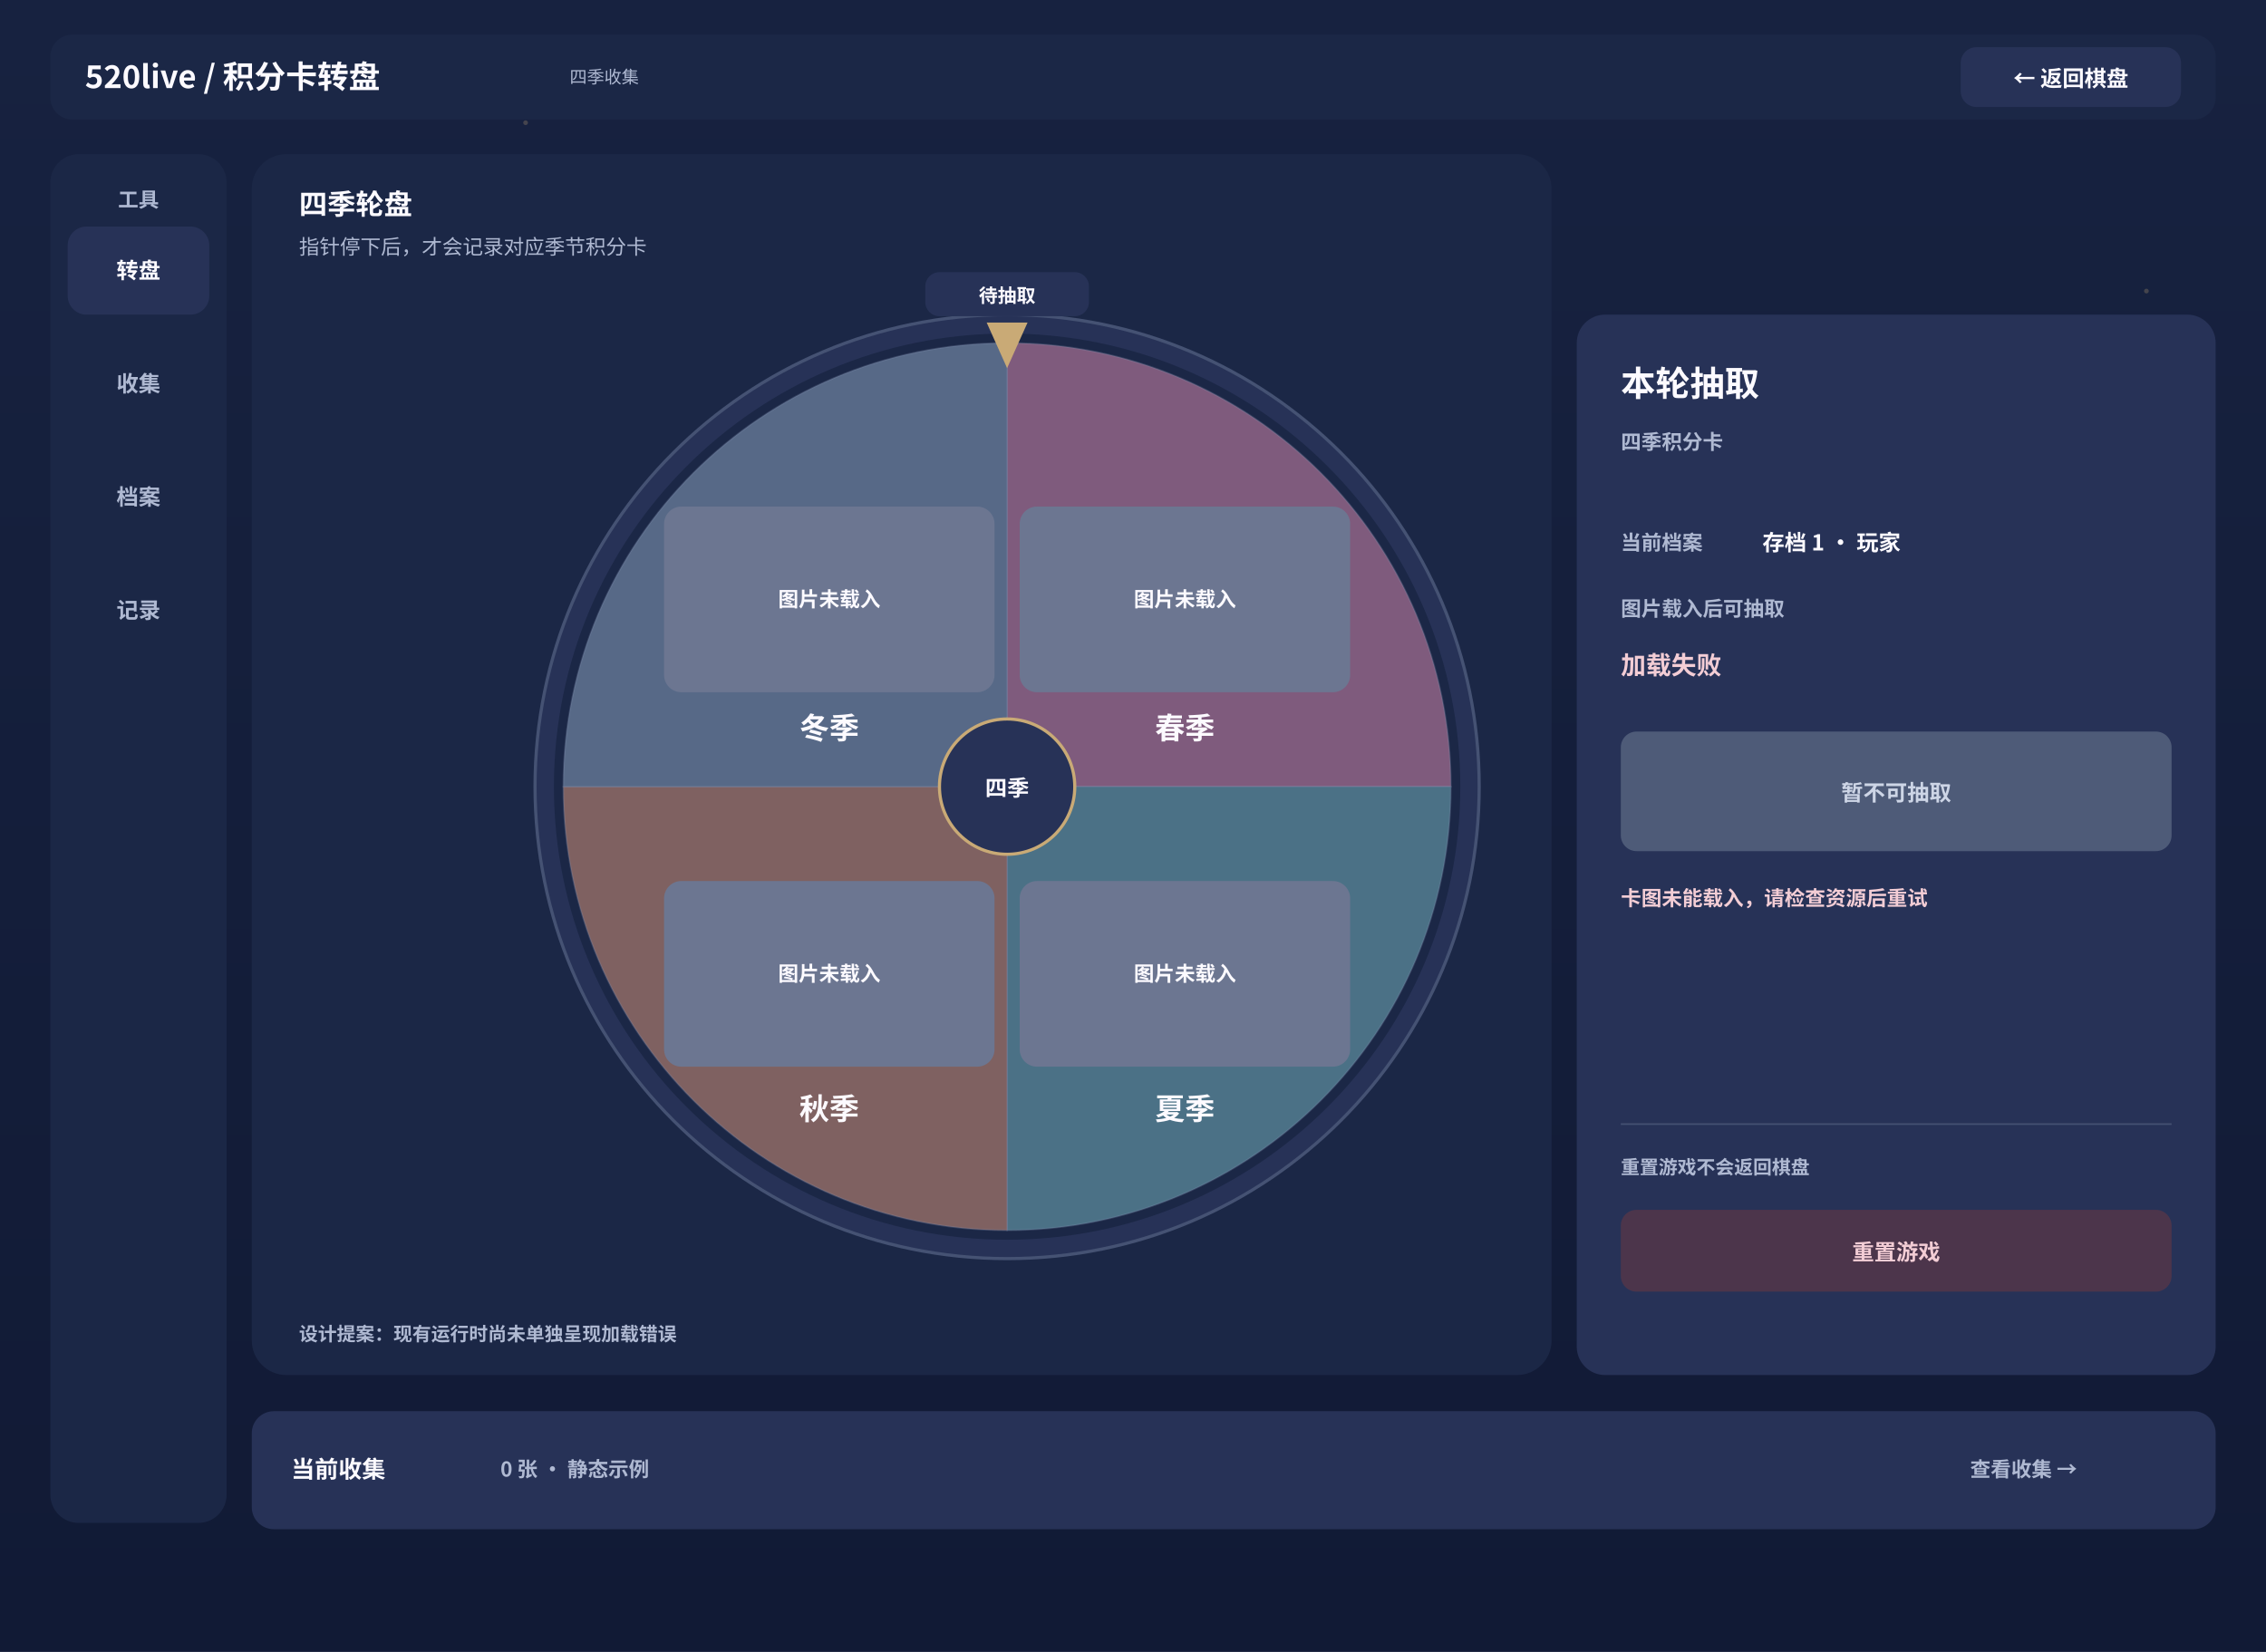
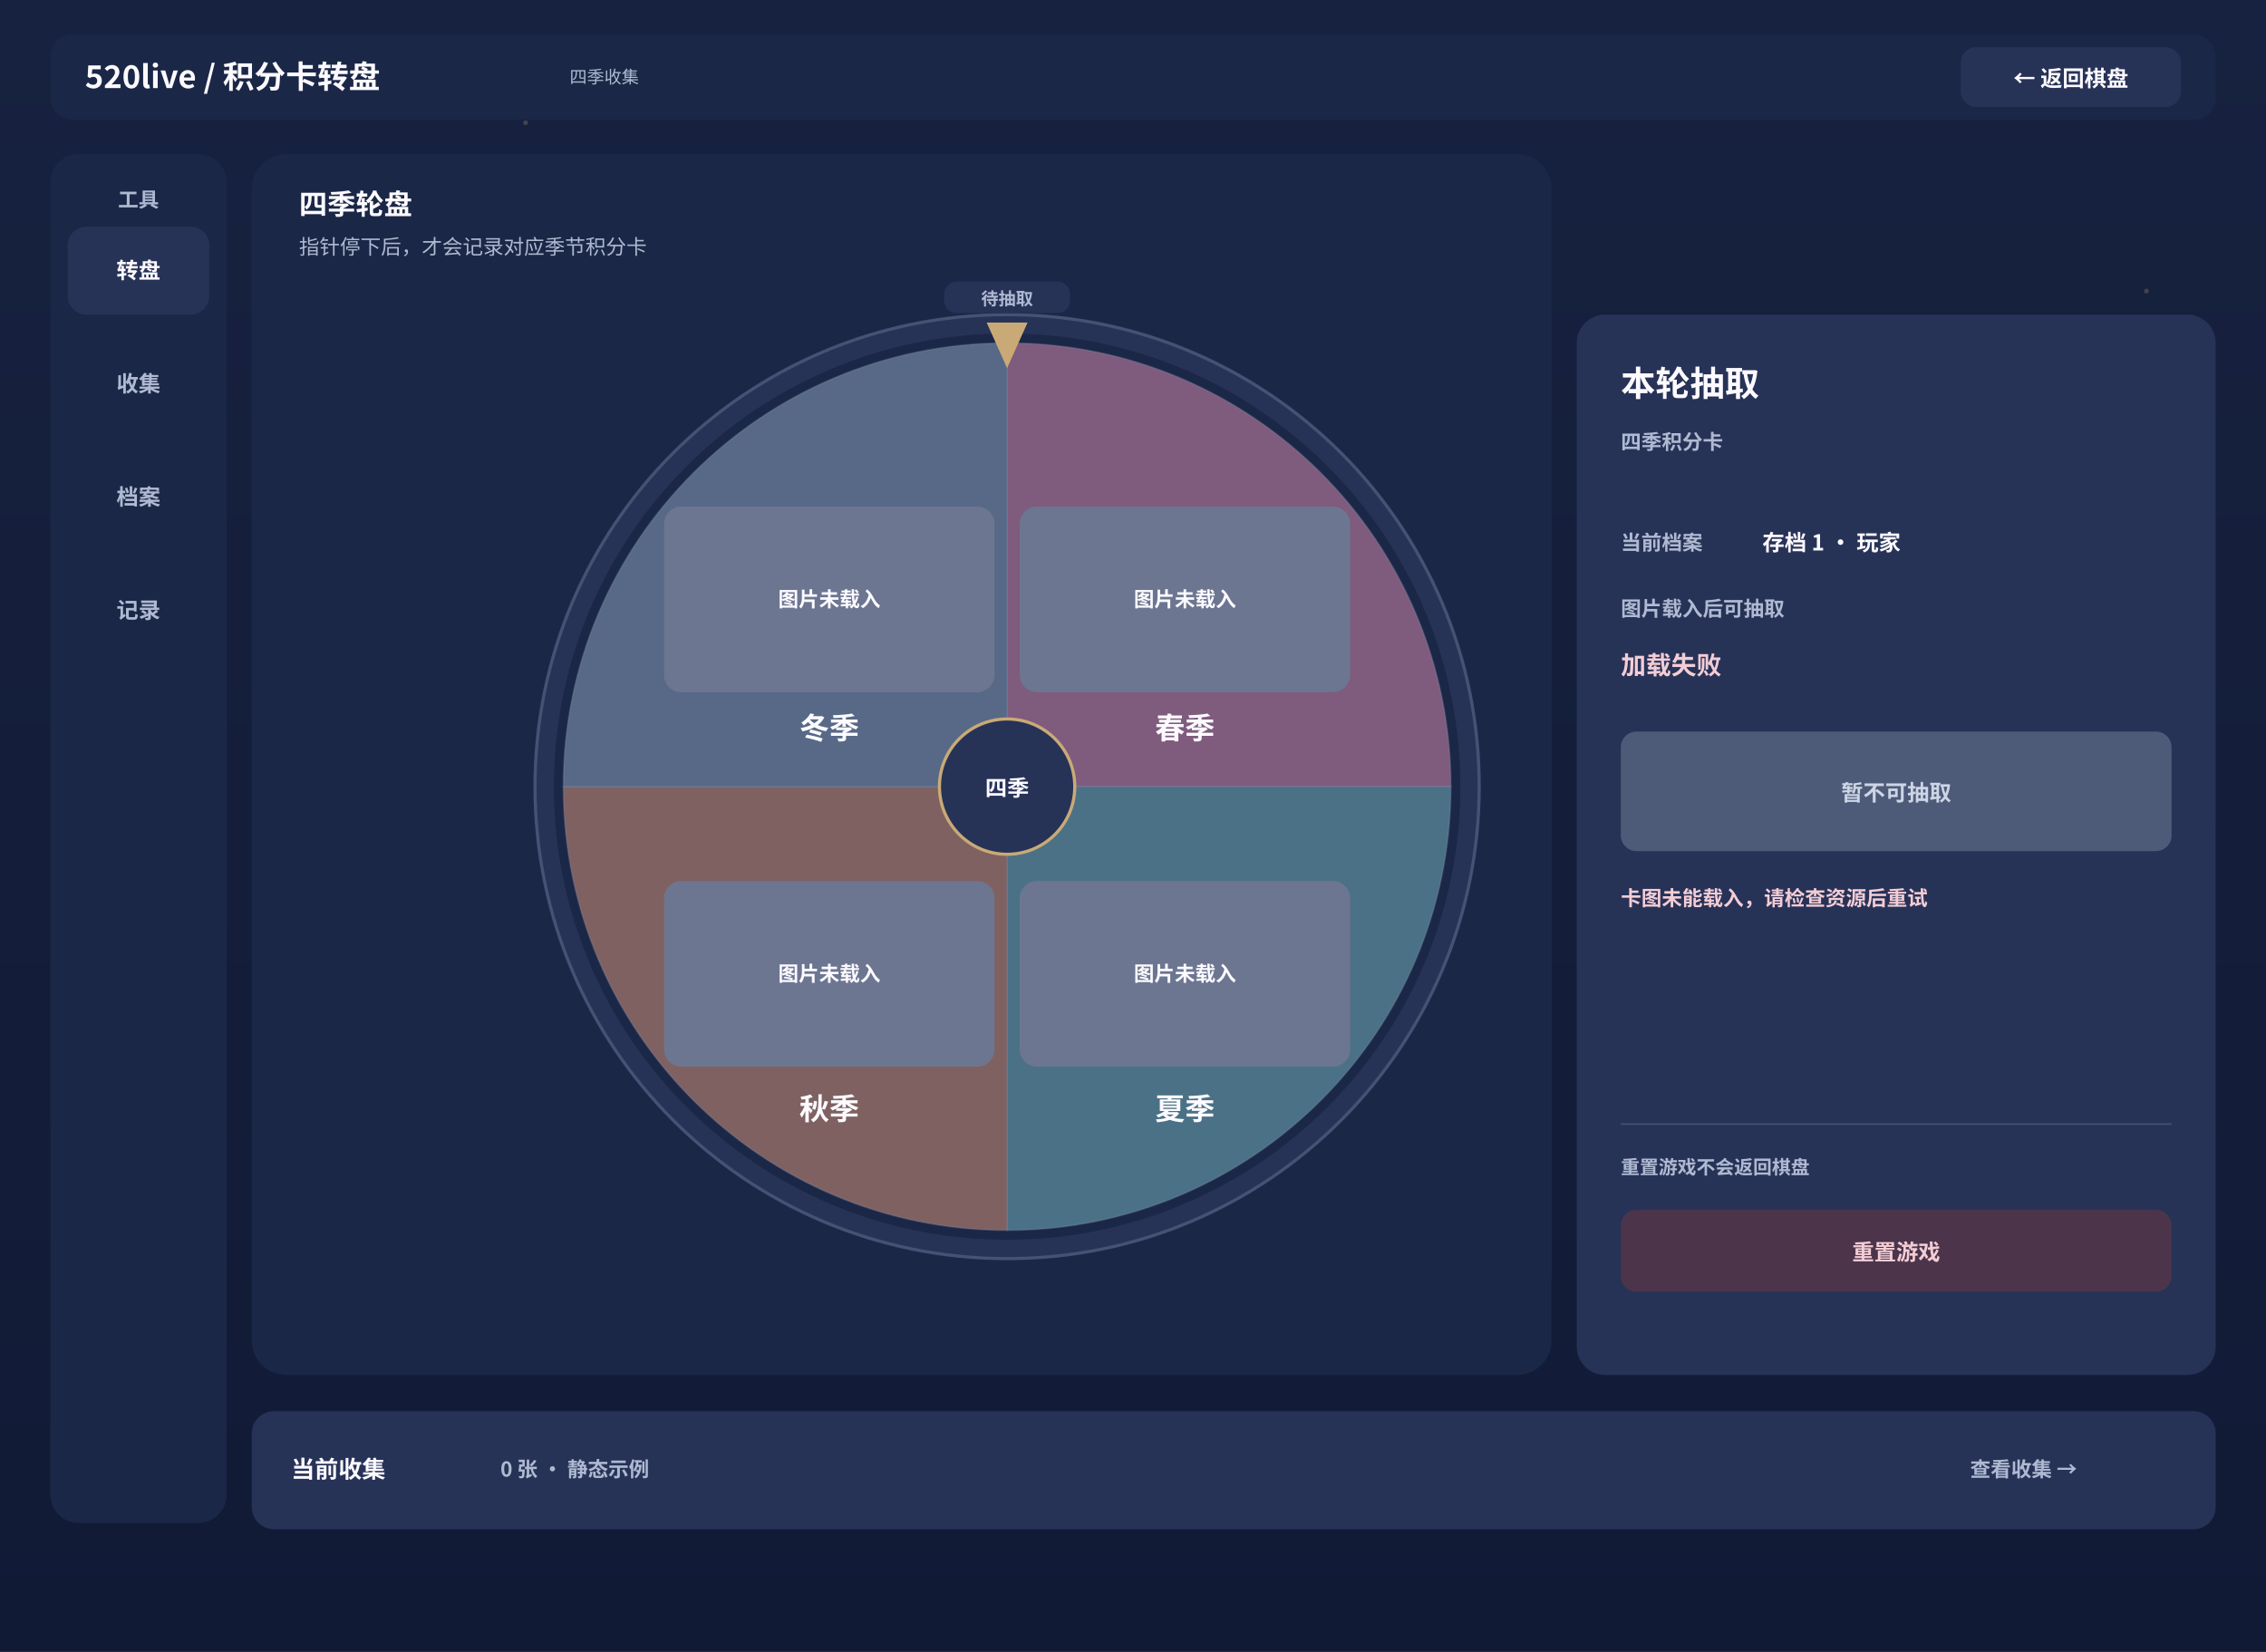
<svg xmlns="http://www.w3.org/2000/svg" width="1440" height="1050" viewBox="0 0 1440 1050" data-design-system="Starry-Luxe-Clear-V2.1" data-artboard="CARD-02-ERROR-PROPOSAL-NOT-IMPLEMENTED-V2.1">
  <style>text { font-family: "Microsoft YaHei", "Noto Sans CJK SC", sans-serif; }</style>
  <defs>
    <linearGradient id="night" x2="0" y2="1">
      <stop stop-color="#172240" />
      <stop offset="1" stop-color="#111A35" />
    </linearGradient>
    <clipPath id="wheel-disc">
      <circle cx="640" cy="500" r="282" />
    </clipPath>
    <clipPath id="art-spring">
      <rect x="648" y="322" width="210" height="118" rx="11" />
    </clipPath>
    <clipPath id="art-summer">
      <rect x="648" y="560" width="210" height="118" rx="11" />
    </clipPath>
    <clipPath id="art-autumn">
      <rect x="422" y="560" width="210" height="118" rx="11" />
    </clipPath>
    <clipPath id="art-winter">
      <rect x="422" y="322" width="210" height="118" rx="11" />
    </clipPath>
  </defs>
  <rect x="0" y="0" width="1440" height="1050" rx="0" fill="url(#night)" />
  <circle id="ambient-star-1" cx="133" cy="52" r="1.5" fill="#C9AA76" opacity="0.26" data-role="decoration" />
  <circle id="ambient-star-2" cx="334" cy="78" r="1.5" fill="#C9AA76" opacity="0.26" data-role="decoration" />
  <circle id="ambient-star-3" cx="1364" cy="185" r="1.5" fill="#C9AA76" opacity="0.26" data-role="decoration" />
  <circle id="ambient-star-4" cx="90" cy="790" r="1.5" fill="#C9AA76" opacity="0.26" data-role="decoration" />
  <circle id="ambient-star-5" cx="1380" cy="943" r="1.5" fill="#C9AA76" opacity="0.26" data-role="decoration" />
  <g id="CARD-HEADER" data-func="CARD-F05">
    <rect x="32" y="22" width="1376" height="54" rx="14" fill="#1B2746" />
    <text x="54" y="49" fill="#FCFAFF" font-size="20" font-weight="750" text-anchor="start" dominant-baseline="middle">520live  /  积分卡转盘</text>
    <text x="362" y="49" fill="#AFB9D2" font-size="11" font-weight="500" text-anchor="start" dominant-baseline="middle">四季收集</text>
  </g>
  <g id="CARD-BACK" data-func="CARD-F05" data-state="default" data-role="control">
    <rect x="1246" y="30" width="140" height="38" rx="10" fill="#273257" />
    <text x="1316.0" y="50.0" fill="#FCFAFF" font-size="14" font-weight="700" text-anchor="middle" dominant-baseline="middle">← 返回棋盘</text>
  </g>
  <g id="CARD-TOOL-RAIL" data-role="conceptual-disclosure">
    <rect x="32" y="98" width="112" height="870" rx="18" fill="#1B2746" />
    <text x="88" y="127" fill="#AFB9D2" font-size="13" font-weight="600" text-anchor="middle" dominant-baseline="middle">工具</text>
  </g>
  <g id="CARD-TOOL-1" data-role="conceptual-disclosure">
    <rect x="43" y="144" width="90" height="56" rx="12" fill="#273257" />
    <text x="88" y="172" fill="#FCFAFF" font-size="14" font-weight="700" text-anchor="middle" dominant-baseline="middle">转盘</text>
  </g>
  <g id="CARD-TOOL-2" data-role="conceptual-disclosure">
    <rect x="43" y="216" width="90" height="56" rx="12" fill="none" />
    <text x="88" y="244" fill="#AFB9D2" font-size="14" font-weight="700" text-anchor="middle" dominant-baseline="middle">收集</text>
  </g>
  <g id="CARD-TOOL-3" data-role="conceptual-disclosure">
    <rect x="43" y="288" width="90" height="56" rx="12" fill="none" />
    <text x="88" y="316" fill="#AFB9D2" font-size="14" font-weight="700" text-anchor="middle" dominant-baseline="middle">档案</text>
  </g>
  <g id="CARD-TOOL-4" data-role="conceptual-disclosure">
    <rect x="43" y="360" width="90" height="56" rx="12" fill="none" />
    <text x="88" y="388" fill="#AFB9D2" font-size="14" font-weight="700" text-anchor="middle" dominant-baseline="middle">记录</text>
  </g>
  <g id="CARD-WHEEL-PANEL" data-func="CARD-F01 CARD-F02">
    <rect x="160" y="98" width="826" height="776" rx="22" fill="#1B2746" />
    <text x="190" y="130" fill="#FCFAFF" font-size="18" font-weight="750" text-anchor="start" dominant-baseline="middle">四季轮盘</text>
    <text x="190" y="157" fill="#AFB9D2" font-size="13" font-weight="500" text-anchor="start" dominant-baseline="middle">指针停下后，才会记录对应季节积分卡</text>
  </g>
  <g id="CARD-WHEEL" data-func="CARD-F01 CARD-F02" data-state="error">
    <circle cx="640" cy="500" r="300" fill="#273257" stroke="#455273" stroke-width="2" />
    <circle cx="640" cy="500" r="288" fill="#1B2746" />
  </g>
  <g id="CARD-ROTATING-DISC" data-func="CARD-F02" data-state="error" data-role="visual-wheel">
    <g id="CARD-SECTOR-1" data-func="CARD-F01 CARD-F02" data-state="spring" data-role="visual-sector">
      <path d="M640 500 L640 218 A282 282 0 0 1 922 500 Z" fill="#704E70" />
      <path d="M640 500 L640 218 A282 282 0 0 1 922 500 Z" fill="#DDB4CD" opacity="0.13" />
      <path d="M640 500 L640 218 A282 282 0 0 1 922 500 Z" fill="none" stroke="#8390AF" stroke-opacity="0.28" stroke-width="1" />
    </g>
    <g id="CARD-WHEEL-ART-01" data-func="CARD-F01 CARD-F10" data-state="error-placeholder" data-role="temporary-placeholder">
      <rect x="648" y="322" width="210" height="118" rx="11" fill="#6C7691" />
      <text x="753" y="381" fill="#FCFAFF" font-size="13" font-weight="550" text-anchor="middle" dominant-baseline="middle">图片未载入</text>
    </g>
    <text x="753" y="463" fill="#FCFAFF" font-size="19" font-weight="750" text-anchor="middle" dominant-baseline="middle">春季</text>
    <g id="CARD-SECTOR-2" data-func="CARD-F01 CARD-F02" data-state="summer" data-role="visual-sector">
      <path d="M640 500 L922 500 A282 282 0 0 1 640 782 Z" fill="#3D637A" />
      <path d="M640 500 L922 500 A282 282 0 0 1 640 782 Z" fill="#A8D1DA" opacity="0.13" />
      <path d="M640 500 L922 500 A282 282 0 0 1 640 782 Z" fill="none" stroke="#8390AF" stroke-opacity="0.28" stroke-width="1" />
    </g>
    <g id="CARD-WHEEL-ART-02" data-func="CARD-F01 CARD-F10" data-state="error-placeholder" data-role="temporary-placeholder">
      <rect x="648" y="560" width="210" height="118" rx="11" fill="#6C7691" />
      <text x="753" y="619" fill="#FCFAFF" font-size="13" font-weight="550" text-anchor="middle" dominant-baseline="middle">图片未载入</text>
    </g>
    <text x="753" y="705" fill="#FCFAFF" font-size="19" font-weight="750" text-anchor="middle" dominant-baseline="middle">夏季</text>
    <g id="CARD-SECTOR-3" data-func="CARD-F01 CARD-F02" data-state="autumn" data-role="visual-sector">
      <path d="M640 500 L640 782 A282 282 0 0 1 358 500 Z" fill="#725459" />
      <path d="M640 500 L640 782 A282 282 0 0 1 358 500 Z" fill="#D9B79B" opacity="0.13" />
      <path d="M640 500 L640 782 A282 282 0 0 1 358 500 Z" fill="none" stroke="#8390AF" stroke-opacity="0.28" stroke-width="1" />
    </g>
    <g id="CARD-WHEEL-ART-03" data-func="CARD-F01 CARD-F10" data-state="error-placeholder" data-role="temporary-placeholder">
      <rect x="422" y="560" width="210" height="118" rx="11" fill="#6C7691" />
      <text x="527" y="619" fill="#FCFAFF" font-size="13" font-weight="550" text-anchor="middle" dominant-baseline="middle">图片未载入</text>
    </g>
    <text x="527" y="705" fill="#FCFAFF" font-size="19" font-weight="750" text-anchor="middle" dominant-baseline="middle">秋季</text>
    <g id="CARD-SECTOR-4" data-func="CARD-F01 CARD-F02" data-state="winter" data-role="visual-sector">
      <path d="M640 500 L358 500 A282 282 0 0 1 640 218 Z" fill="#485B79" />
      <path d="M640 500 L358 500 A282 282 0 0 1 640 218 Z" fill="#B7C8E6" opacity="0.13" />
      <path d="M640 500 L358 500 A282 282 0 0 1 640 218 Z" fill="none" stroke="#8390AF" stroke-opacity="0.28" stroke-width="1" />
    </g>
    <g id="CARD-WHEEL-ART-04" data-func="CARD-F01 CARD-F10" data-state="error-placeholder" data-role="temporary-placeholder">
      <rect x="422" y="322" width="210" height="118" rx="11" fill="#6C7691" />
      <text x="527" y="381" fill="#FCFAFF" font-size="13" font-weight="550" text-anchor="middle" dominant-baseline="middle">图片未载入</text>
    </g>
    <text x="527" y="463" fill="#FCFAFF" font-size="19" font-weight="750" text-anchor="middle" dominant-baseline="middle">冬季</text>
    <g id="CARD-WHEEL-HUB" data-func="CARD-F02" data-state="center" data-role="decoration">
      <circle cx="640" cy="500" r="43" fill="#273257" stroke="#C9AA76" stroke-width="2" />
      <text x="640" y="501" fill="#FCFAFF" font-size="14" font-weight="700" text-anchor="middle" dominant-baseline="middle">四季</text>
    </g>
  </g>
  <g id="CARD-WHEEL-POINTER" data-func="CARD-F02" data-state="neutral" data-role="pointer">
-     <rect x="588" y="173" width="104" height="28" rx="9" fill="#273257" />
-     <text x="640" y="188" fill="#FCFAFF" font-size="12" font-weight="700" text-anchor="middle" dominant-baseline="middle">待抽取</text>
+     <rect x="600" y="179" width="80" height="20" rx="8" fill="#273257" />
+     <text x="640" y="190" fill="#AFB9D2" font-size="11" font-weight="600" text-anchor="middle" dominant-baseline="middle">待抽取</text>
    <path d="M627 205 L653 205 L640 234 Z" fill="#C9AA76" />
  </g>
  <g id="CARD-OPERATION-PANEL" data-func="CARD-F03 CARD-F04 CARD-F05">
    <rect x="1002" y="200" width="406" height="674" rx="18" fill="#273257" />
    <text x="1030" y="244" fill="#FCFAFF" font-size="22" font-weight="750" text-anchor="start" dominant-baseline="middle">本轮抽取</text>
    <text x="1030" y="281" fill="#AFB9D2" font-size="13" font-weight="550" text-anchor="start" dominant-baseline="middle">四季积分卡</text>
  </g>
  <g id="CARD-PLAYER-SUMMARY" data-func="CARD-F06 CARD-F07" data-state="design-example" data-role="summary">
    <text x="1030" y="345" fill="#AFB9D2" font-size="13" font-weight="550" text-anchor="start" dominant-baseline="middle">当前档案</text>
    <text x="1120" y="345" fill="#FCFAFF" font-size="14" font-weight="700" text-anchor="start" dominant-baseline="middle">存档 1 · 玩家</text>
  </g>
  <g id="CARD-RESULT-FEEDBACK" data-func="CARD-F04" data-state="error" data-role="status">
    <text x="1030" y="423" fill="#F3CDD5" font-size="16" font-weight="700" text-anchor="start" dominant-baseline="middle">加载失败</text>
    <text x="1030" y="571" fill="#F3CDD5" font-size="13" font-weight="550" text-anchor="start" dominant-baseline="middle">卡图未能载入，请检查资源后重试</text>
  </g>
  <g id="CARD-SPIN-ELIGIBILITY" data-func="CARD-F03" data-state="error" data-role="informational">
    <text x="1030" y="387" fill="#AFB9D2" font-size="13" font-weight="550" text-anchor="start" dominant-baseline="middle">图片载入后可抽取</text>
  </g>
  <g id="CARD-ACTION-SPIN" data-func="CARD-F03" data-state="disabled" data-role="control">
    <rect x="1030" y="465" width="350" height="76" rx="10" fill="#4E5B78" />
    <text x="1205.0" y="504.0" fill="#CDD5E6" font-size="14" font-weight="700" text-anchor="middle" dominant-baseline="middle">暂不可抽取</text>
  </g>
  <g id="CARD-RESET-SEPARATOR" data-role="decoration">
    <rect x="1030" y="714" width="350" height="1" rx="0" fill="#455273" />
  </g>
  <g id="CARD-RESET-EXPLANATION" data-func="CARD-F05" data-role="informational">
    <text x="1030" y="742" fill="#AFB9D2" font-size="12" font-weight="550" text-anchor="start" dominant-baseline="middle">重置游戏不会返回棋盘</text>
  </g>
  <g id="CARD-RESET" data-func="CARD-F05" data-state="default" data-role="control">
    <rect x="1030" y="769" width="350" height="52" rx="10" fill="#4C354B" />
    <text x="1205.0" y="796.0" fill="#F3CDD5" font-size="14" font-weight="700" text-anchor="middle" dominant-baseline="middle">重置游戏</text>
  </g>
  <g id="CARD-FOOTER" data-func="CARD-F09 CARD-F14" data-state="zero-progress" data-role="summary-not-control">
    <rect x="160" y="897" width="1248" height="75" rx="14" fill="#273257" />
    <text x="185" y="934" fill="#FCFAFF" font-size="15" font-weight="700" text-anchor="start" dominant-baseline="middle">当前收集</text>
    <text x="318" y="934" fill="#AFB9D2" font-size="13" font-weight="550" text-anchor="start" dominant-baseline="middle">0 张 · 静态示例</text>
    <text x="1252" y="934" fill="#AFB9D2" font-size="13" font-weight="600" text-anchor="start" dominant-baseline="middle">查看收集 →</text>
  </g>
-   <g id="CARD-ERROR-CONCEPT-NOTE" data-state="not-implemented" data-role="concept-note">
-     <text x="190" y="848" fill="#AFB9D2" font-size="12" font-weight="550" text-anchor="start" dominant-baseline="middle">设计提案：现有运行时尚未单独呈现加载错误</text>
-   </g>
</svg>
